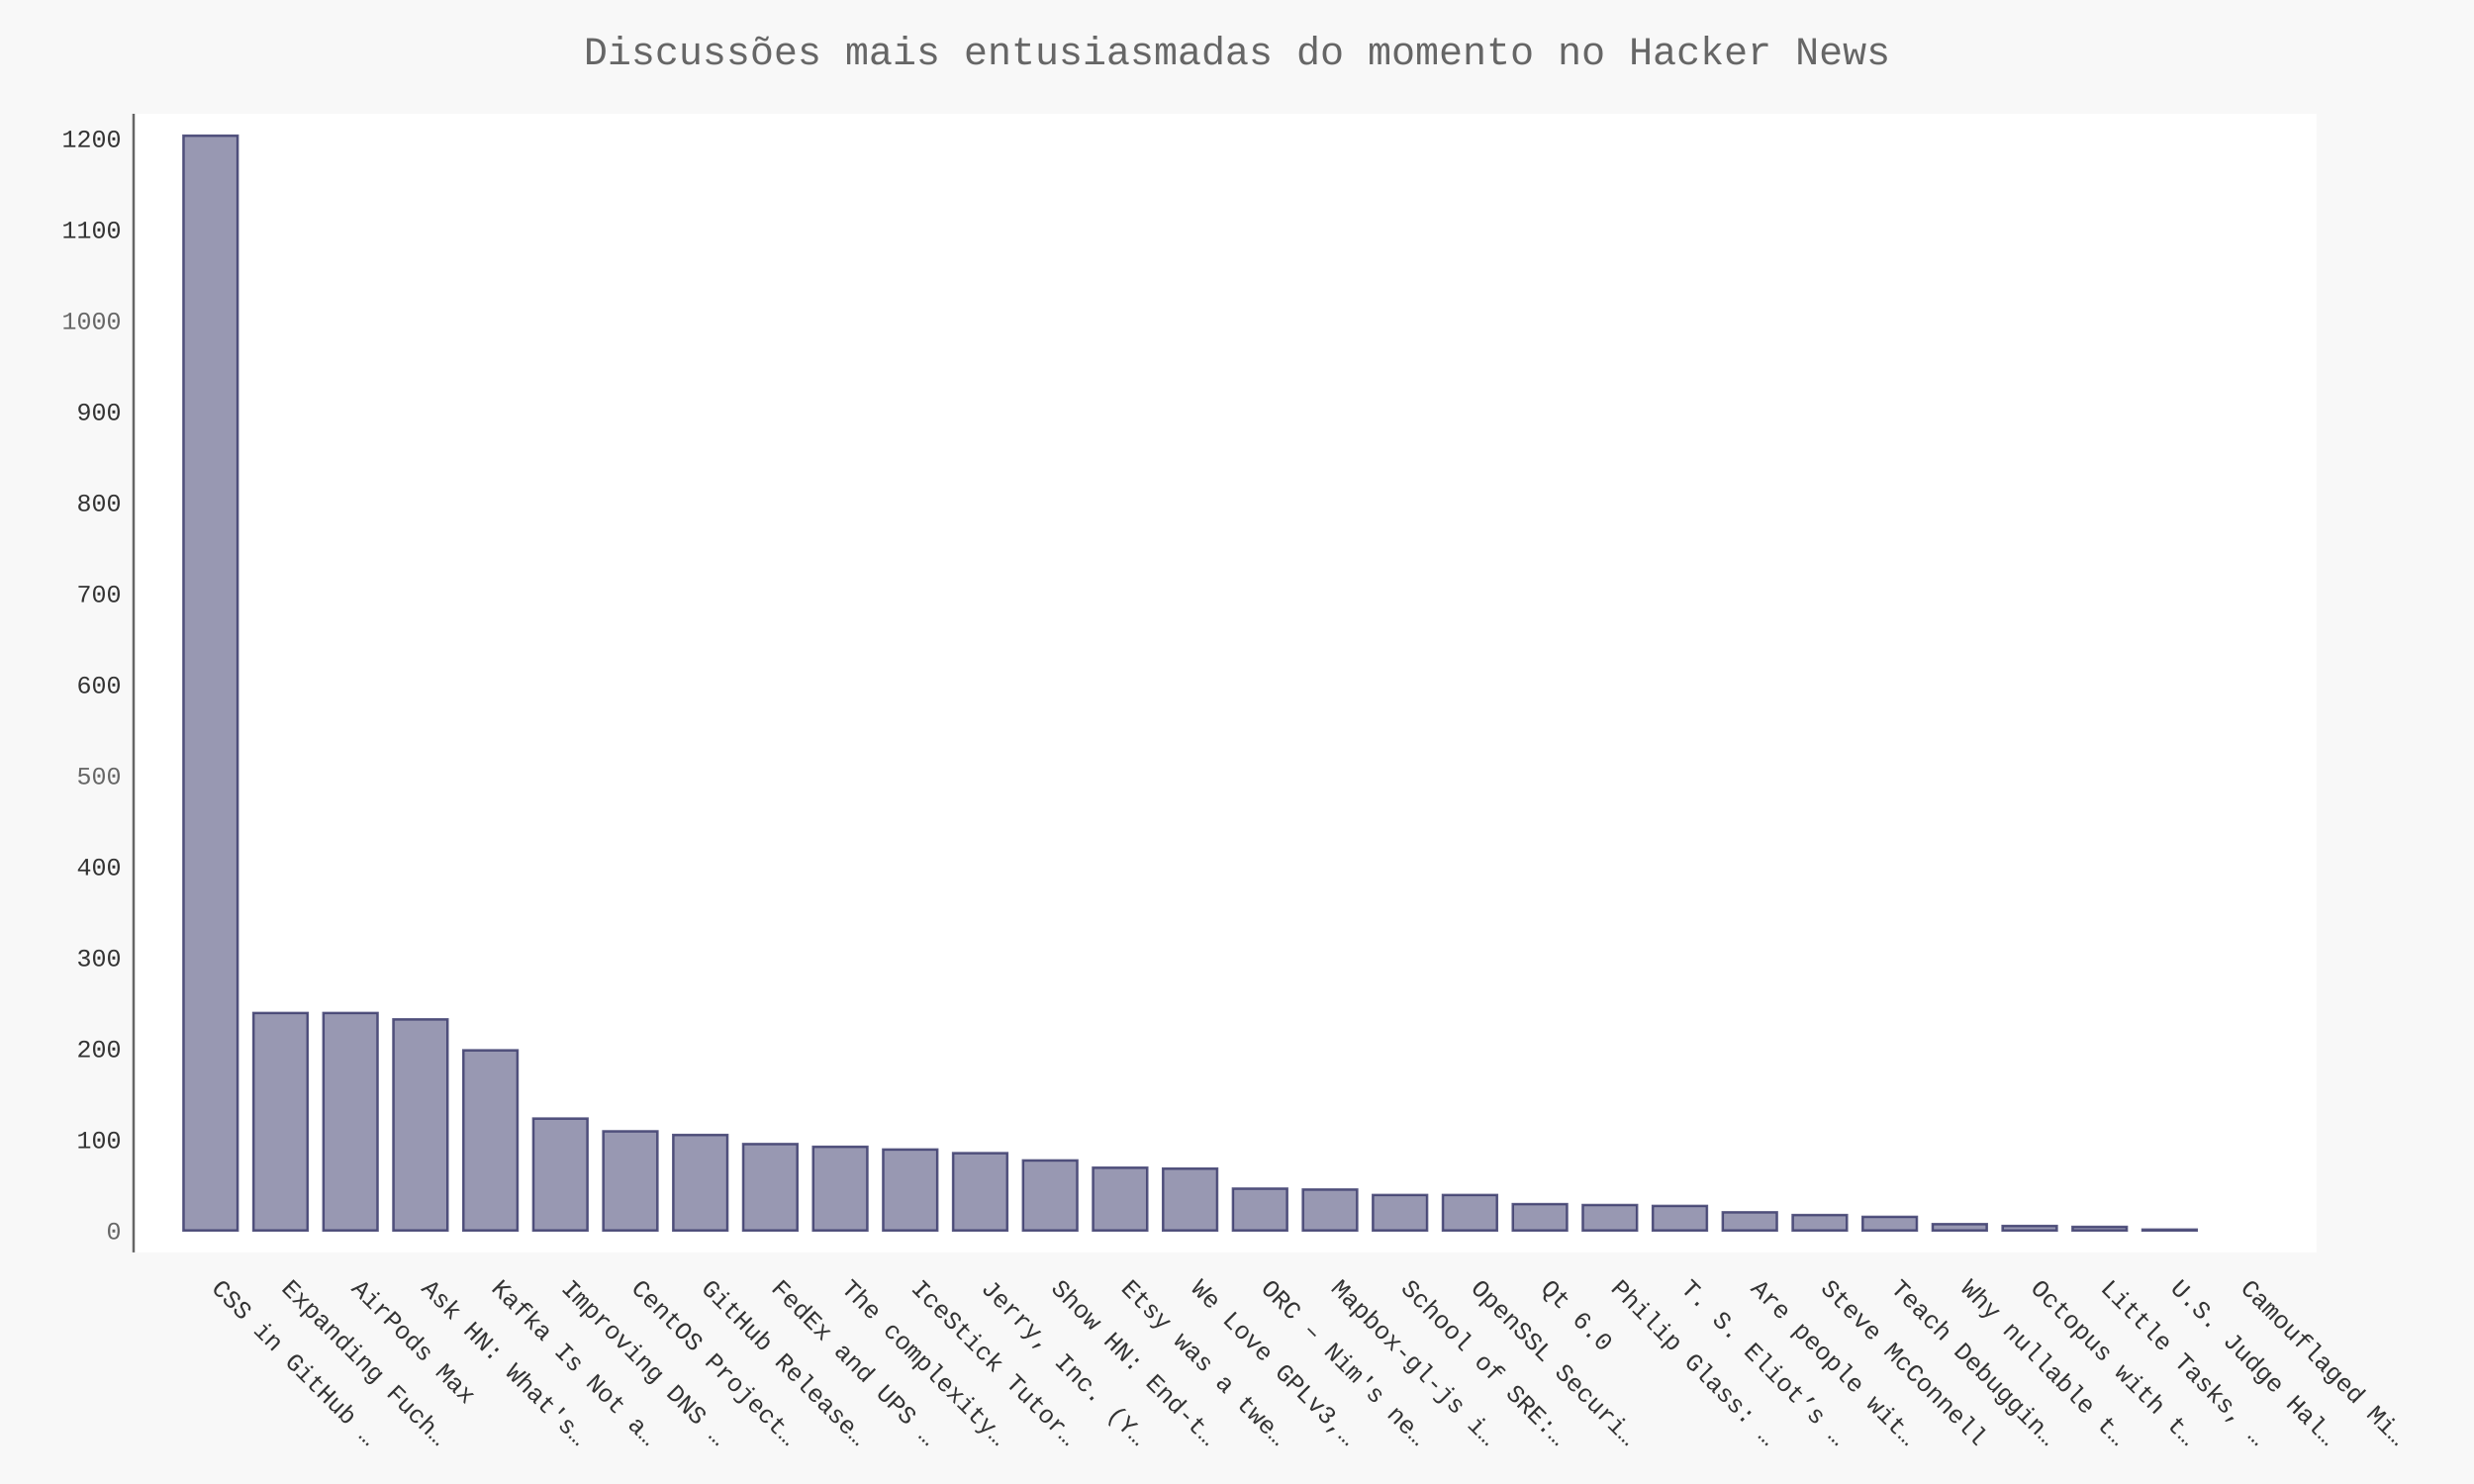
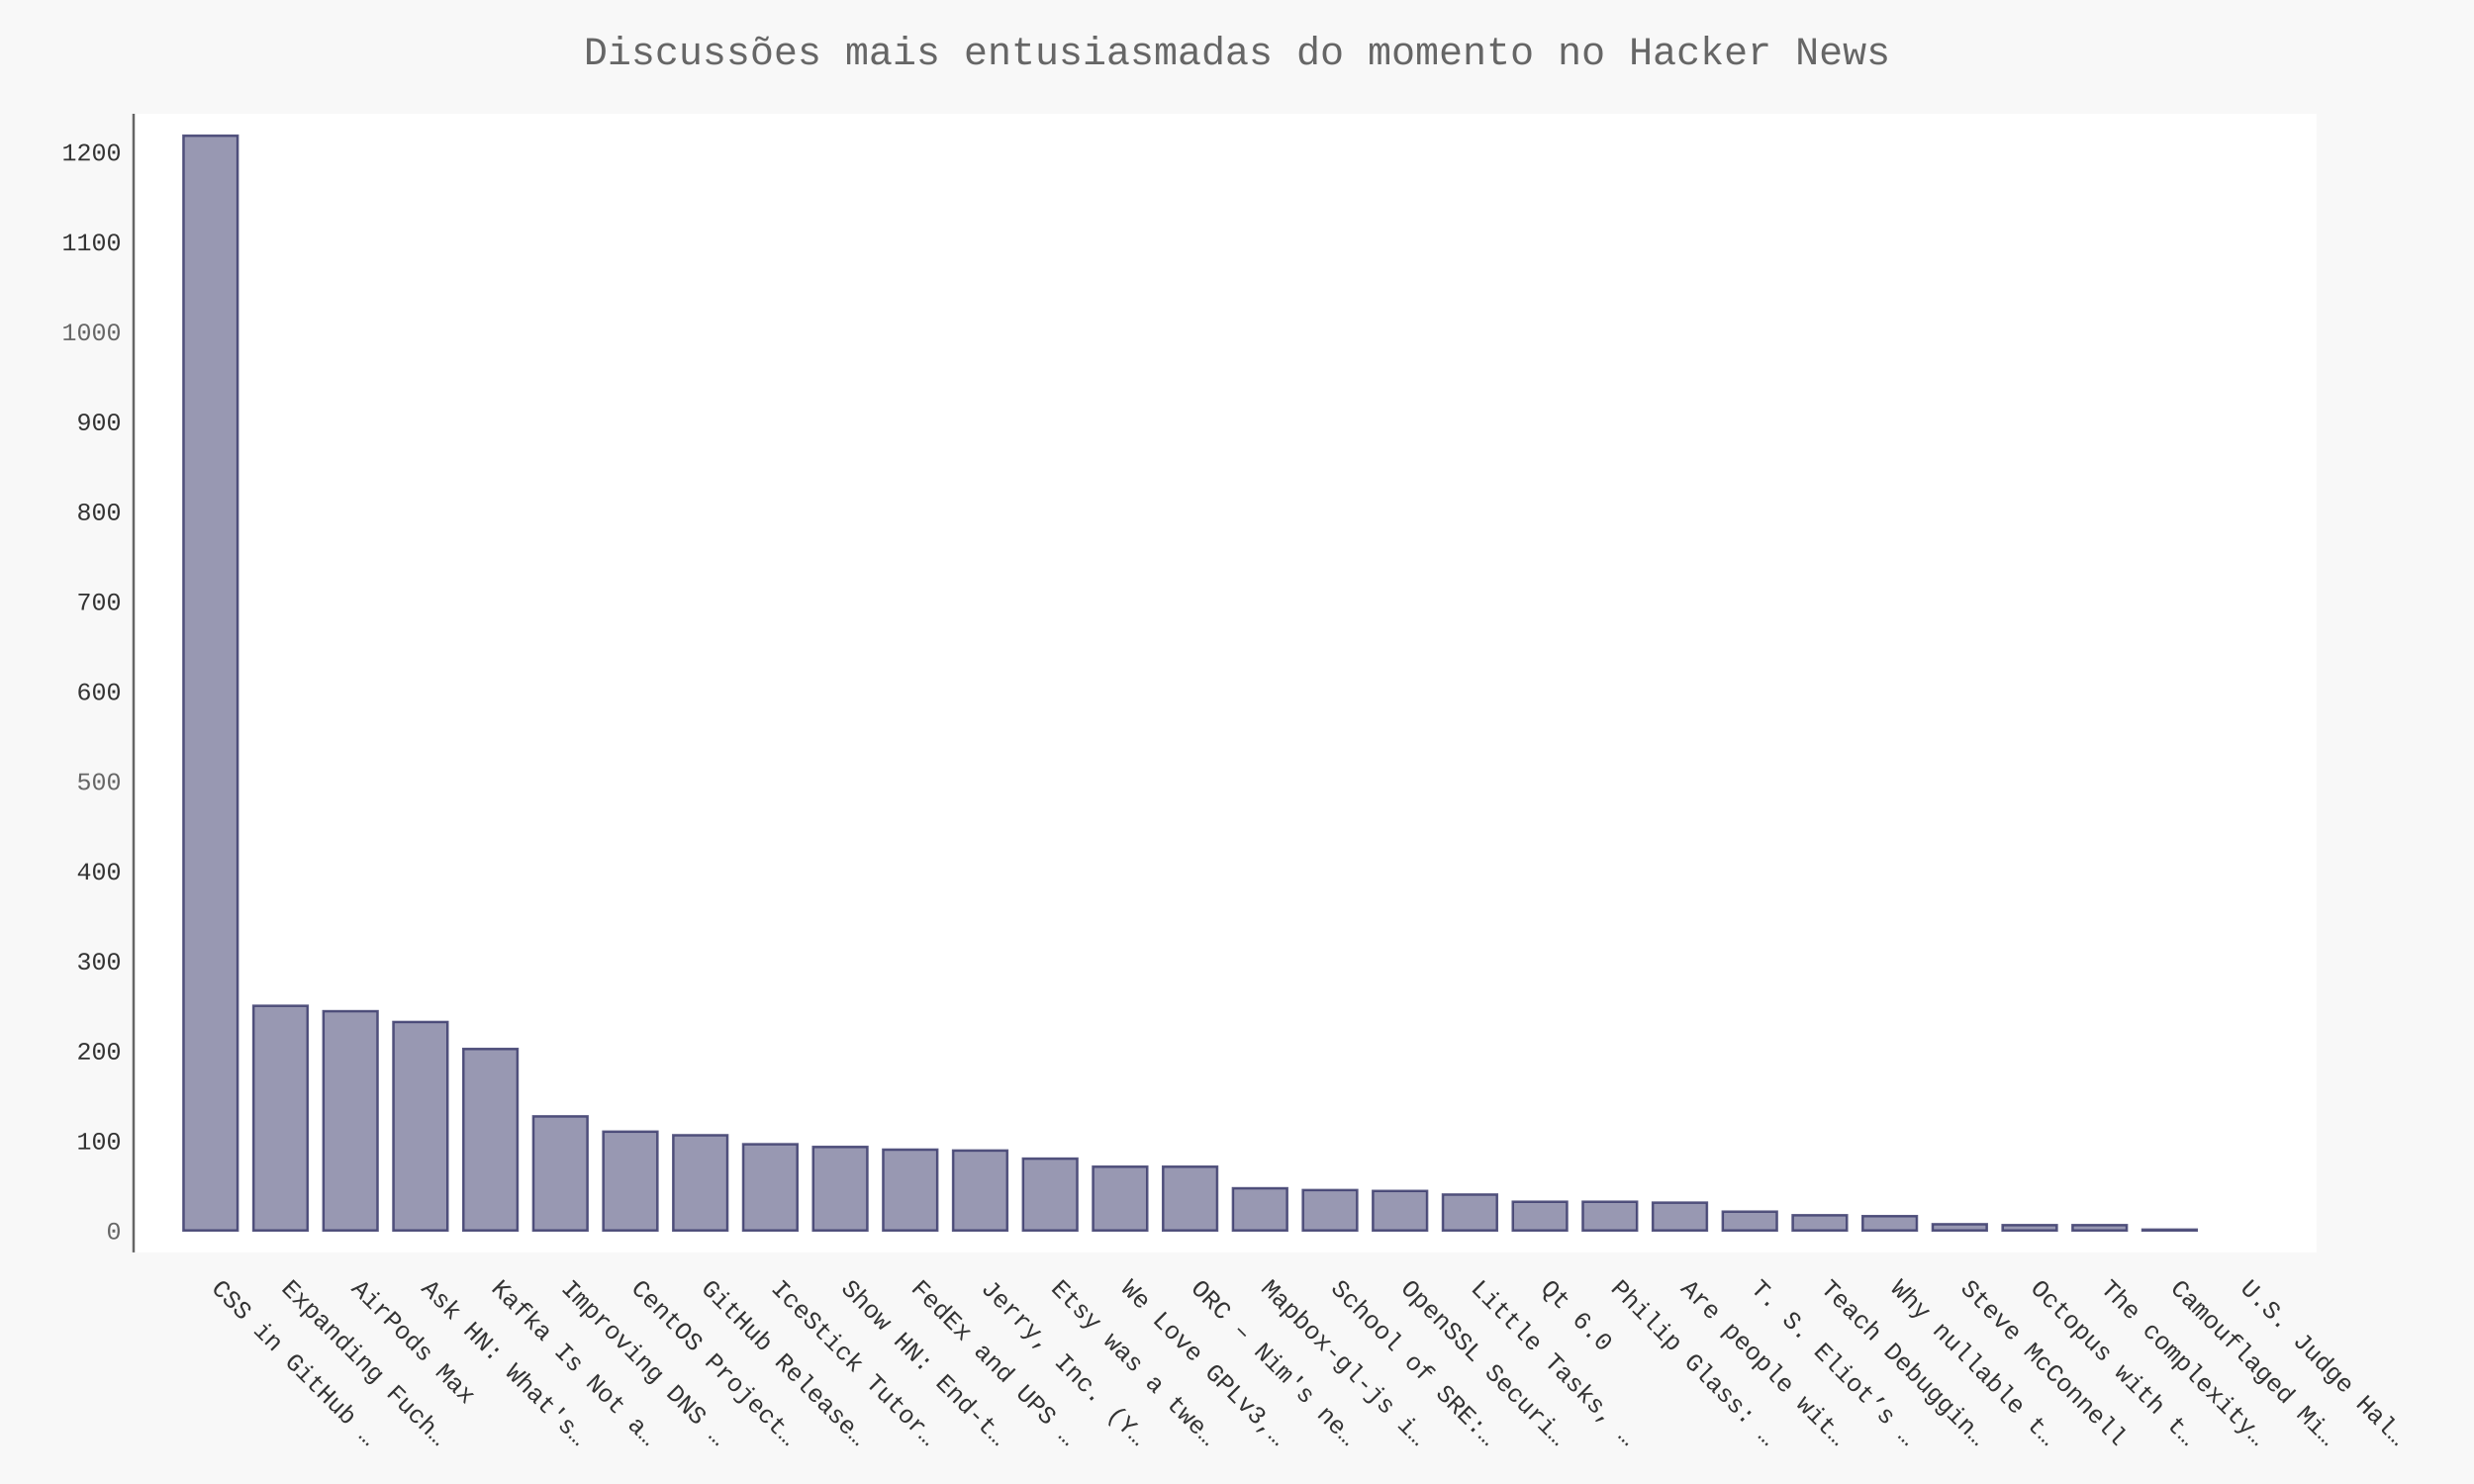
- <svg xmlns="http://www.w3.org/2000/svg" xmlns:xlink="http://www.w3.org/1999/xlink" id="chart-0ee12320-4c11-46a7-a89b-b22d51cc47aa" class="pygal-chart" viewBox="0 0 1000 600">
+ <svg xmlns="http://www.w3.org/2000/svg" xmlns:xlink="http://www.w3.org/1999/xlink" id="chart-0f309f1a-8868-4aa8-a849-2c6cc0a40bcd" class="pygal-chart" viewBox="0 0 1000 600">
  <defs>
-     <style type="text/css">#chart-0ee12320-4c11-46a7-a89b-b22d51cc47aa{-webkit-user-select:none;-webkit-font-smoothing:antialiased;font-family:Consolas,"Liberation Mono",Menlo,Courier,monospace}#chart-0ee12320-4c11-46a7-a89b-b22d51cc47aa .title{font-family:Consolas,"Liberation Mono",Menlo,Courier,monospace;font-size:16px}#chart-0ee12320-4c11-46a7-a89b-b22d51cc47aa .legends .legend text{font-family:Consolas,"Liberation Mono",Menlo,Courier,monospace;font-size:14px}#chart-0ee12320-4c11-46a7-a89b-b22d51cc47aa .axis text{font-family:Consolas,"Liberation Mono",Menlo,Courier,monospace;font-size:10px}#chart-0ee12320-4c11-46a7-a89b-b22d51cc47aa .axis text.major{font-family:Consolas,"Liberation Mono",Menlo,Courier,monospace;font-size:10px}#chart-0ee12320-4c11-46a7-a89b-b22d51cc47aa .text-overlay text.value{font-family:Consolas,"Liberation Mono",Menlo,Courier,monospace;font-size:16px}#chart-0ee12320-4c11-46a7-a89b-b22d51cc47aa .text-overlay text.label{font-family:Consolas,"Liberation Mono",Menlo,Courier,monospace;font-size:10px}#chart-0ee12320-4c11-46a7-a89b-b22d51cc47aa .tooltip{font-family:Consolas,"Liberation Mono",Menlo,Courier,monospace;font-size:14px}#chart-0ee12320-4c11-46a7-a89b-b22d51cc47aa text.no_data{font-family:Consolas,"Liberation Mono",Menlo,Courier,monospace;font-size:64px}
- #chart-0ee12320-4c11-46a7-a89b-b22d51cc47aa{background-color:#f8f8f8}#chart-0ee12320-4c11-46a7-a89b-b22d51cc47aa path,#chart-0ee12320-4c11-46a7-a89b-b22d51cc47aa line,#chart-0ee12320-4c11-46a7-a89b-b22d51cc47aa rect,#chart-0ee12320-4c11-46a7-a89b-b22d51cc47aa circle{-webkit-transition:250ms ease-in;-moz-transition:250ms ease-in;transition:250ms ease-in}#chart-0ee12320-4c11-46a7-a89b-b22d51cc47aa .graph &gt; .background{fill:#f8f8f8}#chart-0ee12320-4c11-46a7-a89b-b22d51cc47aa .plot &gt; .background{fill:#ffffff}#chart-0ee12320-4c11-46a7-a89b-b22d51cc47aa .graph{fill:#333}#chart-0ee12320-4c11-46a7-a89b-b22d51cc47aa text.no_data{fill:#666}#chart-0ee12320-4c11-46a7-a89b-b22d51cc47aa .title{fill:#666}#chart-0ee12320-4c11-46a7-a89b-b22d51cc47aa .legends .legend text{fill:#333}#chart-0ee12320-4c11-46a7-a89b-b22d51cc47aa .legends .legend:hover text{fill:#666}#chart-0ee12320-4c11-46a7-a89b-b22d51cc47aa .axis .line{stroke:#666}#chart-0ee12320-4c11-46a7-a89b-b22d51cc47aa .axis .guide.line{stroke:rgba(0,0,0,0.5)}#chart-0ee12320-4c11-46a7-a89b-b22d51cc47aa .axis .major.line{stroke:#333}#chart-0ee12320-4c11-46a7-a89b-b22d51cc47aa .axis text.major{fill:#666}#chart-0ee12320-4c11-46a7-a89b-b22d51cc47aa .axis.y .guides:hover .guide.line,#chart-0ee12320-4c11-46a7-a89b-b22d51cc47aa .line-graph .axis.x .guides:hover .guide.line,#chart-0ee12320-4c11-46a7-a89b-b22d51cc47aa .stackedline-graph .axis.x .guides:hover .guide.line,#chart-0ee12320-4c11-46a7-a89b-b22d51cc47aa .xy-graph .axis.x .guides:hover .guide.line{stroke:#666}#chart-0ee12320-4c11-46a7-a89b-b22d51cc47aa .axis .guides:hover text{fill:#666}#chart-0ee12320-4c11-46a7-a89b-b22d51cc47aa .reactive{fill-opacity:.5;stroke-opacity:.8}#chart-0ee12320-4c11-46a7-a89b-b22d51cc47aa .ci{stroke:#333}#chart-0ee12320-4c11-46a7-a89b-b22d51cc47aa .reactive.active,#chart-0ee12320-4c11-46a7-a89b-b22d51cc47aa .active .reactive{fill-opacity:.9;stroke-opacity:.9;stroke-width:4}#chart-0ee12320-4c11-46a7-a89b-b22d51cc47aa .ci .reactive.active{stroke-width:1.5}#chart-0ee12320-4c11-46a7-a89b-b22d51cc47aa .series text{fill:#666}#chart-0ee12320-4c11-46a7-a89b-b22d51cc47aa .tooltip rect{fill:#ffffff;stroke:#666;-webkit-transition:opacity 250ms ease-in;-moz-transition:opacity 250ms ease-in;transition:opacity 250ms ease-in}#chart-0ee12320-4c11-46a7-a89b-b22d51cc47aa .tooltip .label{fill:#333}#chart-0ee12320-4c11-46a7-a89b-b22d51cc47aa .tooltip .label{fill:#333}#chart-0ee12320-4c11-46a7-a89b-b22d51cc47aa .tooltip .legend{font-size:.8em;fill:rgba(0,0,0,0.5)}#chart-0ee12320-4c11-46a7-a89b-b22d51cc47aa .tooltip .x_label{font-size:.6em;fill:#666}#chart-0ee12320-4c11-46a7-a89b-b22d51cc47aa .tooltip .xlink{font-size:.5em;text-decoration:underline}#chart-0ee12320-4c11-46a7-a89b-b22d51cc47aa .tooltip .value{font-size:1.5em}#chart-0ee12320-4c11-46a7-a89b-b22d51cc47aa .bound{font-size:.5em}#chart-0ee12320-4c11-46a7-a89b-b22d51cc47aa .max-value{font-size:.75em;fill:rgba(0,0,0,0.5)}#chart-0ee12320-4c11-46a7-a89b-b22d51cc47aa .map-element{fill:#ffffff;stroke:rgba(0,0,0,0.5) !important}#chart-0ee12320-4c11-46a7-a89b-b22d51cc47aa .map-element .reactive{fill-opacity:inherit;stroke-opacity:inherit}#chart-0ee12320-4c11-46a7-a89b-b22d51cc47aa .color-0,#chart-0ee12320-4c11-46a7-a89b-b22d51cc47aa .color-0 a:visited{stroke:#333366;fill:#333366}#chart-0ee12320-4c11-46a7-a89b-b22d51cc47aa .text-overlay .color-0 text{fill:black}
- #chart-0ee12320-4c11-46a7-a89b-b22d51cc47aa text.no_data{text-anchor:middle}#chart-0ee12320-4c11-46a7-a89b-b22d51cc47aa .guide.line{fill:none}#chart-0ee12320-4c11-46a7-a89b-b22d51cc47aa .centered{text-anchor:middle}#chart-0ee12320-4c11-46a7-a89b-b22d51cc47aa .title{text-anchor:middle}#chart-0ee12320-4c11-46a7-a89b-b22d51cc47aa .legends .legend text{fill-opacity:1}#chart-0ee12320-4c11-46a7-a89b-b22d51cc47aa .axis.x text{text-anchor:middle}#chart-0ee12320-4c11-46a7-a89b-b22d51cc47aa .axis.x:not(.web) text[transform]{text-anchor:start}#chart-0ee12320-4c11-46a7-a89b-b22d51cc47aa .axis.x:not(.web) text[transform].backwards{text-anchor:end}#chart-0ee12320-4c11-46a7-a89b-b22d51cc47aa .axis.y text{text-anchor:end}#chart-0ee12320-4c11-46a7-a89b-b22d51cc47aa .axis.y text[transform].backwards{text-anchor:start}#chart-0ee12320-4c11-46a7-a89b-b22d51cc47aa .axis.y2 text{text-anchor:start}#chart-0ee12320-4c11-46a7-a89b-b22d51cc47aa .axis.y2 text[transform].backwards{text-anchor:end}#chart-0ee12320-4c11-46a7-a89b-b22d51cc47aa .axis .guide.line{stroke-dasharray:4,4}#chart-0ee12320-4c11-46a7-a89b-b22d51cc47aa .axis .major.guide.line{stroke-dasharray:6,6}#chart-0ee12320-4c11-46a7-a89b-b22d51cc47aa .horizontal .axis.y .guide.line,#chart-0ee12320-4c11-46a7-a89b-b22d51cc47aa .horizontal .axis.y2 .guide.line,#chart-0ee12320-4c11-46a7-a89b-b22d51cc47aa .vertical .axis.x .guide.line{opacity:0}#chart-0ee12320-4c11-46a7-a89b-b22d51cc47aa .horizontal .axis.always_show .guide.line,#chart-0ee12320-4c11-46a7-a89b-b22d51cc47aa .vertical .axis.always_show .guide.line{opacity:1 !important}#chart-0ee12320-4c11-46a7-a89b-b22d51cc47aa .axis.y .guides:hover .guide.line,#chart-0ee12320-4c11-46a7-a89b-b22d51cc47aa .axis.y2 .guides:hover .guide.line,#chart-0ee12320-4c11-46a7-a89b-b22d51cc47aa .axis.x .guides:hover .guide.line{opacity:1}#chart-0ee12320-4c11-46a7-a89b-b22d51cc47aa .axis .guides:hover text{opacity:1}#chart-0ee12320-4c11-46a7-a89b-b22d51cc47aa .nofill{fill:none}#chart-0ee12320-4c11-46a7-a89b-b22d51cc47aa .subtle-fill{fill-opacity:.2}#chart-0ee12320-4c11-46a7-a89b-b22d51cc47aa .dot{stroke-width:1px;fill-opacity:1}#chart-0ee12320-4c11-46a7-a89b-b22d51cc47aa .dot.active{stroke-width:5px}#chart-0ee12320-4c11-46a7-a89b-b22d51cc47aa .dot.negative{fill:transparent}#chart-0ee12320-4c11-46a7-a89b-b22d51cc47aa text,#chart-0ee12320-4c11-46a7-a89b-b22d51cc47aa tspan{stroke:none !important}#chart-0ee12320-4c11-46a7-a89b-b22d51cc47aa .series text.active{opacity:1}#chart-0ee12320-4c11-46a7-a89b-b22d51cc47aa .tooltip rect{fill-opacity:.95;stroke-width:.5}#chart-0ee12320-4c11-46a7-a89b-b22d51cc47aa .tooltip text{fill-opacity:1}#chart-0ee12320-4c11-46a7-a89b-b22d51cc47aa .showable{visibility:hidden}#chart-0ee12320-4c11-46a7-a89b-b22d51cc47aa .showable.shown{visibility:visible}#chart-0ee12320-4c11-46a7-a89b-b22d51cc47aa .gauge-background{fill:rgba(229,229,229,1);stroke:none}#chart-0ee12320-4c11-46a7-a89b-b22d51cc47aa .bg-lines{stroke:#f8f8f8;stroke-width:2px}</style>
+     <style type="text/css">#chart-0f309f1a-8868-4aa8-a849-2c6cc0a40bcd{-webkit-user-select:none;-webkit-font-smoothing:antialiased;font-family:Consolas,"Liberation Mono",Menlo,Courier,monospace}#chart-0f309f1a-8868-4aa8-a849-2c6cc0a40bcd .title{font-family:Consolas,"Liberation Mono",Menlo,Courier,monospace;font-size:16px}#chart-0f309f1a-8868-4aa8-a849-2c6cc0a40bcd .legends .legend text{font-family:Consolas,"Liberation Mono",Menlo,Courier,monospace;font-size:14px}#chart-0f309f1a-8868-4aa8-a849-2c6cc0a40bcd .axis text{font-family:Consolas,"Liberation Mono",Menlo,Courier,monospace;font-size:10px}#chart-0f309f1a-8868-4aa8-a849-2c6cc0a40bcd .axis text.major{font-family:Consolas,"Liberation Mono",Menlo,Courier,monospace;font-size:10px}#chart-0f309f1a-8868-4aa8-a849-2c6cc0a40bcd .text-overlay text.value{font-family:Consolas,"Liberation Mono",Menlo,Courier,monospace;font-size:16px}#chart-0f309f1a-8868-4aa8-a849-2c6cc0a40bcd .text-overlay text.label{font-family:Consolas,"Liberation Mono",Menlo,Courier,monospace;font-size:10px}#chart-0f309f1a-8868-4aa8-a849-2c6cc0a40bcd .tooltip{font-family:Consolas,"Liberation Mono",Menlo,Courier,monospace;font-size:14px}#chart-0f309f1a-8868-4aa8-a849-2c6cc0a40bcd text.no_data{font-family:Consolas,"Liberation Mono",Menlo,Courier,monospace;font-size:64px}
+ #chart-0f309f1a-8868-4aa8-a849-2c6cc0a40bcd{background-color:#f8f8f8}#chart-0f309f1a-8868-4aa8-a849-2c6cc0a40bcd path,#chart-0f309f1a-8868-4aa8-a849-2c6cc0a40bcd line,#chart-0f309f1a-8868-4aa8-a849-2c6cc0a40bcd rect,#chart-0f309f1a-8868-4aa8-a849-2c6cc0a40bcd circle{-webkit-transition:250ms ease-in;-moz-transition:250ms ease-in;transition:250ms ease-in}#chart-0f309f1a-8868-4aa8-a849-2c6cc0a40bcd .graph &gt; .background{fill:#f8f8f8}#chart-0f309f1a-8868-4aa8-a849-2c6cc0a40bcd .plot &gt; .background{fill:#ffffff}#chart-0f309f1a-8868-4aa8-a849-2c6cc0a40bcd .graph{fill:#333}#chart-0f309f1a-8868-4aa8-a849-2c6cc0a40bcd text.no_data{fill:#666}#chart-0f309f1a-8868-4aa8-a849-2c6cc0a40bcd .title{fill:#666}#chart-0f309f1a-8868-4aa8-a849-2c6cc0a40bcd .legends .legend text{fill:#333}#chart-0f309f1a-8868-4aa8-a849-2c6cc0a40bcd .legends .legend:hover text{fill:#666}#chart-0f309f1a-8868-4aa8-a849-2c6cc0a40bcd .axis .line{stroke:#666}#chart-0f309f1a-8868-4aa8-a849-2c6cc0a40bcd .axis .guide.line{stroke:rgba(0,0,0,0.5)}#chart-0f309f1a-8868-4aa8-a849-2c6cc0a40bcd .axis .major.line{stroke:#333}#chart-0f309f1a-8868-4aa8-a849-2c6cc0a40bcd .axis text.major{fill:#666}#chart-0f309f1a-8868-4aa8-a849-2c6cc0a40bcd .axis.y .guides:hover .guide.line,#chart-0f309f1a-8868-4aa8-a849-2c6cc0a40bcd .line-graph .axis.x .guides:hover .guide.line,#chart-0f309f1a-8868-4aa8-a849-2c6cc0a40bcd .stackedline-graph .axis.x .guides:hover .guide.line,#chart-0f309f1a-8868-4aa8-a849-2c6cc0a40bcd .xy-graph .axis.x .guides:hover .guide.line{stroke:#666}#chart-0f309f1a-8868-4aa8-a849-2c6cc0a40bcd .axis .guides:hover text{fill:#666}#chart-0f309f1a-8868-4aa8-a849-2c6cc0a40bcd .reactive{fill-opacity:.5;stroke-opacity:.8}#chart-0f309f1a-8868-4aa8-a849-2c6cc0a40bcd .ci{stroke:#333}#chart-0f309f1a-8868-4aa8-a849-2c6cc0a40bcd .reactive.active,#chart-0f309f1a-8868-4aa8-a849-2c6cc0a40bcd .active .reactive{fill-opacity:.9;stroke-opacity:.9;stroke-width:4}#chart-0f309f1a-8868-4aa8-a849-2c6cc0a40bcd .ci .reactive.active{stroke-width:1.5}#chart-0f309f1a-8868-4aa8-a849-2c6cc0a40bcd .series text{fill:#666}#chart-0f309f1a-8868-4aa8-a849-2c6cc0a40bcd .tooltip rect{fill:#ffffff;stroke:#666;-webkit-transition:opacity 250ms ease-in;-moz-transition:opacity 250ms ease-in;transition:opacity 250ms ease-in}#chart-0f309f1a-8868-4aa8-a849-2c6cc0a40bcd .tooltip .label{fill:#333}#chart-0f309f1a-8868-4aa8-a849-2c6cc0a40bcd .tooltip .label{fill:#333}#chart-0f309f1a-8868-4aa8-a849-2c6cc0a40bcd .tooltip .legend{font-size:.8em;fill:rgba(0,0,0,0.5)}#chart-0f309f1a-8868-4aa8-a849-2c6cc0a40bcd .tooltip .x_label{font-size:.6em;fill:#666}#chart-0f309f1a-8868-4aa8-a849-2c6cc0a40bcd .tooltip .xlink{font-size:.5em;text-decoration:underline}#chart-0f309f1a-8868-4aa8-a849-2c6cc0a40bcd .tooltip .value{font-size:1.5em}#chart-0f309f1a-8868-4aa8-a849-2c6cc0a40bcd .bound{font-size:.5em}#chart-0f309f1a-8868-4aa8-a849-2c6cc0a40bcd .max-value{font-size:.75em;fill:rgba(0,0,0,0.5)}#chart-0f309f1a-8868-4aa8-a849-2c6cc0a40bcd .map-element{fill:#ffffff;stroke:rgba(0,0,0,0.5) !important}#chart-0f309f1a-8868-4aa8-a849-2c6cc0a40bcd .map-element .reactive{fill-opacity:inherit;stroke-opacity:inherit}#chart-0f309f1a-8868-4aa8-a849-2c6cc0a40bcd .color-0,#chart-0f309f1a-8868-4aa8-a849-2c6cc0a40bcd .color-0 a:visited{stroke:#333366;fill:#333366}#chart-0f309f1a-8868-4aa8-a849-2c6cc0a40bcd .text-overlay .color-0 text{fill:black}
+ #chart-0f309f1a-8868-4aa8-a849-2c6cc0a40bcd text.no_data{text-anchor:middle}#chart-0f309f1a-8868-4aa8-a849-2c6cc0a40bcd .guide.line{fill:none}#chart-0f309f1a-8868-4aa8-a849-2c6cc0a40bcd .centered{text-anchor:middle}#chart-0f309f1a-8868-4aa8-a849-2c6cc0a40bcd .title{text-anchor:middle}#chart-0f309f1a-8868-4aa8-a849-2c6cc0a40bcd .legends .legend text{fill-opacity:1}#chart-0f309f1a-8868-4aa8-a849-2c6cc0a40bcd .axis.x text{text-anchor:middle}#chart-0f309f1a-8868-4aa8-a849-2c6cc0a40bcd .axis.x:not(.web) text[transform]{text-anchor:start}#chart-0f309f1a-8868-4aa8-a849-2c6cc0a40bcd .axis.x:not(.web) text[transform].backwards{text-anchor:end}#chart-0f309f1a-8868-4aa8-a849-2c6cc0a40bcd .axis.y text{text-anchor:end}#chart-0f309f1a-8868-4aa8-a849-2c6cc0a40bcd .axis.y text[transform].backwards{text-anchor:start}#chart-0f309f1a-8868-4aa8-a849-2c6cc0a40bcd .axis.y2 text{text-anchor:start}#chart-0f309f1a-8868-4aa8-a849-2c6cc0a40bcd .axis.y2 text[transform].backwards{text-anchor:end}#chart-0f309f1a-8868-4aa8-a849-2c6cc0a40bcd .axis .guide.line{stroke-dasharray:4,4}#chart-0f309f1a-8868-4aa8-a849-2c6cc0a40bcd .axis .major.guide.line{stroke-dasharray:6,6}#chart-0f309f1a-8868-4aa8-a849-2c6cc0a40bcd .horizontal .axis.y .guide.line,#chart-0f309f1a-8868-4aa8-a849-2c6cc0a40bcd .horizontal .axis.y2 .guide.line,#chart-0f309f1a-8868-4aa8-a849-2c6cc0a40bcd .vertical .axis.x .guide.line{opacity:0}#chart-0f309f1a-8868-4aa8-a849-2c6cc0a40bcd .horizontal .axis.always_show .guide.line,#chart-0f309f1a-8868-4aa8-a849-2c6cc0a40bcd .vertical .axis.always_show .guide.line{opacity:1 !important}#chart-0f309f1a-8868-4aa8-a849-2c6cc0a40bcd .axis.y .guides:hover .guide.line,#chart-0f309f1a-8868-4aa8-a849-2c6cc0a40bcd .axis.y2 .guides:hover .guide.line,#chart-0f309f1a-8868-4aa8-a849-2c6cc0a40bcd .axis.x .guides:hover .guide.line{opacity:1}#chart-0f309f1a-8868-4aa8-a849-2c6cc0a40bcd .axis .guides:hover text{opacity:1}#chart-0f309f1a-8868-4aa8-a849-2c6cc0a40bcd .nofill{fill:none}#chart-0f309f1a-8868-4aa8-a849-2c6cc0a40bcd .subtle-fill{fill-opacity:.2}#chart-0f309f1a-8868-4aa8-a849-2c6cc0a40bcd .dot{stroke-width:1px;fill-opacity:1}#chart-0f309f1a-8868-4aa8-a849-2c6cc0a40bcd .dot.active{stroke-width:5px}#chart-0f309f1a-8868-4aa8-a849-2c6cc0a40bcd .dot.negative{fill:transparent}#chart-0f309f1a-8868-4aa8-a849-2c6cc0a40bcd text,#chart-0f309f1a-8868-4aa8-a849-2c6cc0a40bcd tspan{stroke:none !important}#chart-0f309f1a-8868-4aa8-a849-2c6cc0a40bcd .series text.active{opacity:1}#chart-0f309f1a-8868-4aa8-a849-2c6cc0a40bcd .tooltip rect{fill-opacity:.95;stroke-width:.5}#chart-0f309f1a-8868-4aa8-a849-2c6cc0a40bcd .tooltip text{fill-opacity:1}#chart-0f309f1a-8868-4aa8-a849-2c6cc0a40bcd .showable{visibility:hidden}#chart-0f309f1a-8868-4aa8-a849-2c6cc0a40bcd .showable.shown{visibility:visible}#chart-0f309f1a-8868-4aa8-a849-2c6cc0a40bcd .gauge-background{fill:rgba(229,229,229,1);stroke:none}#chart-0f309f1a-8868-4aa8-a849-2c6cc0a40bcd .bg-lines{stroke:#f8f8f8;stroke-width:2px}</style>
  </defs>
  <g class="graph bar-graph vertical">
    <rect x="0" y="0" width="1000" height="600" class="background" />
    <g transform="translate(54, 46)" class="plot">
      <rect x="0" y="0" width="882.36" height="460.36" class="background" />
      <g class="axis y">
        <g class="guides">
          <text x="-5" y="455.007" class="major">0</text>
        </g>
        <g class="guides">
-           <text x="-5" y="418.211" class="">100</text>
-         </g>
-         <g class="guides">
-           <text x="-5" y="381.416" class="">200</text>
-         </g>
-         <g class="guides">
-           <text x="-5" y="344.62" class="">300</text>
-         </g>
-         <g class="guides">
-           <text x="-5" y="307.824" class="">400</text>
-         </g>
-         <g class="guides">
-           <text x="-5" y="271.028" class="major">500</text>
-         </g>
-         <g class="guides">
-           <text x="-5" y="234.232" class="">600</text>
-         </g>
-         <g class="guides">
-           <text x="-5" y="197.436" class="">700</text>
-         </g>
-         <g class="guides">
-           <text x="-5" y="160.64" class="">800</text>
-         </g>
-         <g class="guides">
-           <text x="-5" y="123.845" class="">900</text>
-         </g>
-         <g class="guides">
-           <text x="-5" y="87.049" class="major">1000</text>
-         </g>
-         <g class="guides">
-           <text x="-5" y="50.253" class="">1100</text>
-         </g>
-         <g class="guides">
-           <text x="-5" y="13.457" class="">1200</text>
+           <text x="-5" y="418.665" class="">100</text>
+         </g>
+         <g class="guides">
+           <text x="-5" y="382.322" class="">200</text>
+         </g>
+         <g class="guides">
+           <text x="-5" y="345.979" class="">300</text>
+         </g>
+         <g class="guides">
+           <text x="-5" y="309.636" class="">400</text>
+         </g>
+         <g class="guides">
+           <text x="-5" y="273.294" class="major">500</text>
+         </g>
+         <g class="guides">
+           <text x="-5" y="236.951" class="">600</text>
+         </g>
+         <g class="guides">
+           <text x="-5" y="200.608" class="">700</text>
+         </g>
+         <g class="guides">
+           <text x="-5" y="164.266" class="">800</text>
+         </g>
+         <g class="guides">
+           <text x="-5" y="127.923" class="">900</text>
+         </g>
+         <g class="guides">
+           <text x="-5" y="91.58" class="major">1000</text>
+         </g>
+         <g class="guides">
+           <text x="-5" y="55.237" class="">1100</text>
+         </g>
+         <g class="guides">
+           <text x="-5" y="18.895" class="">1200</text>
        </g>
      </g>
      <g class="axis x">
        <path d="M0 0 v460.36" class="line" />
        <g class="guides">
          <path d="M31.109 0 v460.36" class="guide line" />
          <text x="31.109" y="475.36" class="" transform="rotate(45 31.10886 475.3604)">CSS in GitHub …</text>
        </g>
        <g class="guides">
          <path d="M59.39 0 v460.36" class="guide line" />
          <text x="59.39" y="475.36" class="" transform="rotate(45 59.38964 475.3604)">Expanding Fuch…</text>
        </g>
        <g class="guides">
          <path d="M87.67 0 v460.36" class="guide line" />
          <text x="87.67" y="475.36" class="" transform="rotate(45 87.67042 475.3604)">AirPods Max</text>
        </g>
        <g class="guides">
          <path d="M115.951 0 v460.36" class="guide line" />
          <text x="115.951" y="475.36" class="" transform="rotate(45 115.9512 475.3604)">Ask HN: What's…</text>
        </g>
        <g class="guides">
          <path d="M144.232 0 v460.36" class="guide line" />
          <text x="144.232" y="475.36" class="" transform="rotate(45 144.232 475.3604)">Kafka Is Not a…</text>
        </g>
        <g class="guides">
          <path d="M172.513 0 v460.36" class="guide line" />
          <text x="172.513" y="475.36" class="" transform="rotate(45 172.5128 475.3604)">Improving DNS …</text>
        </g>
        <g class="guides">
          <path d="M200.794 0 v460.36" class="guide line" />
          <text x="200.794" y="475.36" class="" transform="rotate(45 200.7936 475.3604)">CentOS Project…</text>
        </g>
        <g class="guides">
          <path d="M229.074 0 v460.36" class="guide line" />
          <text x="229.074" y="475.36" class="" transform="rotate(45 229.0743 475.3604)">GitHub Release…</text>
        </g>
        <g class="guides">
          <path d="M257.355 0 v460.36" class="guide line" />
-           <text x="257.355" y="475.36" class="" transform="rotate(45 257.3551 475.3604)">FedEx and UPS …</text>
+           <text x="257.355" y="475.36" class="" transform="rotate(45 257.3551 475.3604)">IceStick Tutor…</text>
        </g>
        <g class="guides">
          <path d="M285.636 0 v460.36" class="guide line" />
-           <text x="285.636" y="475.36" class="" transform="rotate(45 285.6359 475.3604)">The complexity…</text>
+           <text x="285.636" y="475.36" class="" transform="rotate(45 285.6359 475.3604)">Show HN: End-t…</text>
        </g>
        <g class="guides">
          <path d="M313.917 0 v460.36" class="guide line" />
-           <text x="313.917" y="475.36" class="" transform="rotate(45 313.9167 475.3604)">IceStick Tutor…</text>
+           <text x="313.917" y="475.36" class="" transform="rotate(45 313.9167 475.3604)">FedEx and UPS …</text>
        </g>
        <g class="guides">
          <path d="M342.197 0 v460.36" class="guide line" />
          <text x="342.197" y="475.36" class="" transform="rotate(45 342.1975 475.3604)">Jerry, Inc. (Y…</text>
        </g>
        <g class="guides">
          <path d="M370.478 0 v460.36" class="guide line" />
-           <text x="370.478" y="475.36" class="" transform="rotate(45 370.4782 475.3604)">Show HN: End-t…</text>
+           <text x="370.478" y="475.36" class="" transform="rotate(45 370.4782 475.3604)">Etsy was a twe…</text>
        </g>
        <g class="guides">
          <path d="M398.759 0 v460.36" class="guide line" />
-           <text x="398.759" y="475.36" class="" transform="rotate(45 398.759 475.3604)">Etsy was a twe…</text>
+           <text x="398.759" y="475.36" class="" transform="rotate(45 398.759 475.3604)">We Love GPLv3,…</text>
        </g>
        <g class="guides">
          <path d="M427.04 0 v460.36" class="guide line" />
-           <text x="427.04" y="475.36" class="" transform="rotate(45 427.0398 475.3604)">We Love GPLv3,…</text>
+           <text x="427.04" y="475.36" class="" transform="rotate(45 427.0398 475.3604)">ORC – Nim's ne…</text>
        </g>
        <g class="guides">
          <path d="M455.321 0 v460.36" class="guide line" />
-           <text x="455.321" y="475.36" class="" transform="rotate(45 455.3206 475.3604)">ORC – Nim's ne…</text>
+           <text x="455.321" y="475.36" class="" transform="rotate(45 455.3206 475.3604)">Mapbox-gl-js i…</text>
        </g>
        <g class="guides">
          <path d="M483.601 0 v460.36" class="guide line" />
-           <text x="483.601" y="475.36" class="" transform="rotate(45 483.6014 475.3604)">Mapbox-gl-js i…</text>
+           <text x="483.601" y="475.36" class="" transform="rotate(45 483.6014 475.3604)">School of SRE:…</text>
        </g>
        <g class="guides">
          <path d="M511.882 0 v460.36" class="guide line" />
-           <text x="511.882" y="475.36" class="" transform="rotate(45 511.8821 475.3604)">School of SRE:…</text>
+           <text x="511.882" y="475.36" class="" transform="rotate(45 511.8821 475.3604)">OpenSSL Securi…</text>
        </g>
        <g class="guides">
          <path d="M540.163 0 v460.36" class="guide line" />
-           <text x="540.163" y="475.36" class="" transform="rotate(45 540.1629 475.3604)">OpenSSL Securi…</text>
+           <text x="540.163" y="475.36" class="" transform="rotate(45 540.1629 475.3604)">Little Tasks, …</text>
        </g>
        <g class="guides">
          <path d="M568.444 0 v460.36" class="guide line" />
          <text x="568.444" y="475.36" class="" transform="rotate(45 568.4437 475.3604)">Qt 6.0</text>
        </g>
        <g class="guides">
          <path d="M596.724 0 v460.36" class="guide line" />
          <text x="596.724" y="475.36" class="" transform="rotate(45 596.7245 475.3604)">Philip Glass: …</text>
        </g>
        <g class="guides">
          <path d="M625.005 0 v460.36" class="guide line" />
-           <text x="625.005" y="475.36" class="" transform="rotate(45 625.0053 475.3604)">T. S. Eliot’s …</text>
+           <text x="625.005" y="475.36" class="" transform="rotate(45 625.0053 475.3604)">Are people wit…</text>
        </g>
        <g class="guides">
          <path d="M653.286 0 v460.36" class="guide line" />
-           <text x="653.286" y="475.36" class="" transform="rotate(45 653.2861 475.3604)">Are people wit…</text>
+           <text x="653.286" y="475.36" class="" transform="rotate(45 653.2861 475.3604)">T. S. Eliot’s …</text>
        </g>
        <g class="guides">
          <path d="M681.567 0 v460.36" class="guide line" />
-           <text x="681.567" y="475.36" class="" transform="rotate(45 681.5668 475.3604)">Steve McConnell</text>
+           <text x="681.567" y="475.36" class="" transform="rotate(45 681.5668 475.3604)">Teach Debuggin…</text>
        </g>
        <g class="guides">
          <path d="M709.848 0 v460.36" class="guide line" />
-           <text x="709.848" y="475.36" class="" transform="rotate(45 709.8476 475.3604)">Teach Debuggin…</text>
+           <text x="709.848" y="475.36" class="" transform="rotate(45 709.8476 475.3604)">Why nullable t…</text>
        </g>
        <g class="guides">
          <path d="M738.128 0 v460.36" class="guide line" />
-           <text x="738.128" y="475.36" class="" transform="rotate(45 738.1284 475.3604)">Why nullable t…</text>
+           <text x="738.128" y="475.36" class="" transform="rotate(45 738.1284 475.3604)">Steve McConnell</text>
        </g>
        <g class="guides">
          <path d="M766.409 0 v460.36" class="guide line" />
          <text x="766.409" y="475.36" class="" transform="rotate(45 766.4092 475.3604)">Octopus with t…</text>
        </g>
        <g class="guides">
          <path d="M794.69 0 v460.36" class="guide line" />
-           <text x="794.69" y="475.36" class="" transform="rotate(45 794.69 475.3604)">Little Tasks, …</text>
+           <text x="794.69" y="475.36" class="" transform="rotate(45 794.69 475.3604)">The complexity…</text>
        </g>
        <g class="guides">
          <path d="M822.971 0 v460.36" class="guide line" />
-           <text x="822.971" y="475.36" class="" transform="rotate(45 822.9707 475.3604)">U.S. Judge Hal…</text>
+           <text x="822.971" y="475.36" class="" transform="rotate(45 822.9707 475.3604)">Camouflaged Mi…</text>
        </g>
        <g class="guides">
          <path d="M851.252 0 v460.36" class="guide line" />
-           <text x="851.252" y="475.36" class="" transform="rotate(45 851.2515 475.3604)">Camouflaged Mi…</text>
+           <text x="851.252" y="475.36" class="" transform="rotate(45 851.2515 475.3604)">U.S. Judge Hal…</text>
        </g>
      </g>
      <g class="series serie-0 color-0">
        <g class="bars">
          <g class="bar">
            <a target="_blank" xlink:href="http://news.ycombinator.com/item?id=25344762">
              <rect x="20.159" y="8.853" rx="0" ry="0" width="21.901" height="442.654" class="rect reactive tooltip-trigger" />
            </a>
          </g>
          <g class="bar">
+             <a target="_blank" xlink:href="http://news.ycombinator.com/item?id=25346246">
+               <rect x="48.439" y="360.651" rx="0" ry="0" width="21.901" height="90.857" class="rect reactive tooltip-trigger" />
+             </a>
+           </g>
+           <g class="bar">
            <a target="_blank" xlink:href="http://news.ycombinator.com/item?id=25345428">
-               <rect x="48.439" y="363.565" rx="0" ry="0" width="21.901" height="87.942" class="rect reactive tooltip-trigger" />
-             </a>
-           </g>
-           <g class="bar">
-             <a target="_blank" xlink:href="http://news.ycombinator.com/item?id=25346246">
-               <rect x="76.72" y="363.565" rx="0" ry="0" width="21.901" height="87.942" class="rect reactive tooltip-trigger" />
+               <rect x="76.72" y="362.831" rx="0" ry="0" width="21.901" height="88.676" class="rect reactive tooltip-trigger" />
            </a>
          </g>
          <g class="bar">
            <a target="_blank" xlink:href="http://news.ycombinator.com/item?id=25344826">
-               <rect x="105.001" y="366.141" rx="0" ry="0" width="21.901" height="85.366" class="rect reactive tooltip-trigger" />
+               <rect x="105.001" y="367.192" rx="0" ry="0" width="21.901" height="84.315" class="rect reactive tooltip-trigger" />
            </a>
          </g>
          <g class="bar">
            <a target="_blank" xlink:href="http://news.ycombinator.com/item?id=25344358">
-               <rect x="133.282" y="378.651" rx="0" ry="0" width="21.901" height="72.856" class="rect reactive tooltip-trigger" />
+               <rect x="133.282" y="378.095" rx="0" ry="0" width="21.901" height="73.412" class="rect reactive tooltip-trigger" />
            </a>
          </g>
          <g class="bar">
            <a target="_blank" xlink:href="http://news.ycombinator.com/item?id=25347967">
-               <rect x="161.562" y="406.248" rx="0" ry="0" width="21.901" height="45.259" class="rect reactive tooltip-trigger" />
+               <rect x="161.562" y="405.352" rx="0" ry="0" width="21.901" height="46.155" class="rect reactive tooltip-trigger" />
            </a>
          </g>
          <g class="bar">
            <a target="_blank" xlink:href="http://news.ycombinator.com/item?id=25329201">
-               <rect x="189.843" y="411.4" rx="0" ry="0" width="21.901" height="40.107" class="rect reactive tooltip-trigger" />
+               <rect x="189.843" y="411.53" rx="0" ry="0" width="21.901" height="39.977" class="rect reactive tooltip-trigger" />
            </a>
          </g>
          <g class="bar">
            <a target="_blank" xlink:href="http://news.ycombinator.com/item?id=25346386">
-               <rect x="218.124" y="412.872" rx="0" ry="0" width="21.901" height="38.636" class="rect reactive tooltip-trigger" />
+               <rect x="218.124" y="412.984" rx="0" ry="0" width="21.901" height="38.523" class="rect reactive tooltip-trigger" />
            </a>
          </g>
          <g class="bar">
            <a target="_blank" xlink:href="http://news.ycombinator.com/item?id=25347310">
-               <rect x="246.405" y="416.551" rx="0" ry="0" width="21.901" height="34.956" class="rect reactive tooltip-trigger" />
+               <rect x="246.405" y="416.618" rx="0" ry="0" width="21.901" height="34.889" class="rect reactive tooltip-trigger" />
            </a>
          </g>
          <g class="bar">
            <a target="_blank" xlink:href="http://news.ycombinator.com/item?id=25331474">
-               <rect x="274.686" y="417.655" rx="0" ry="0" width="21.901" height="33.852" class="rect reactive tooltip-trigger" />
+               <rect x="274.686" y="417.709" rx="0" ry="0" width="21.901" height="33.799" class="rect reactive tooltip-trigger" />
            </a>
          </g>
          <g class="bar">
            <a target="_blank" xlink:href="http://news.ycombinator.com/item?id=25346851">
-               <rect x="302.966" y="418.759" rx="0" ry="0" width="21.901" height="32.748" class="rect reactive tooltip-trigger" />
+               <rect x="302.966" y="418.799" rx="0" ry="0" width="21.901" height="32.708" class="rect reactive tooltip-trigger" />
            </a>
          </g>
          <g class="bar">
            <a target="_blank" xlink:href="http://news.ycombinator.com/item?id=25344640">
-               <rect x="331.247" y="420.231" rx="0" ry="0" width="21.901" height="31.276" class="rect reactive tooltip-trigger" />
+               <rect x="331.247" y="419.162" rx="0" ry="0" width="21.901" height="32.345" class="rect reactive tooltip-trigger" />
            </a>
          </g>
          <g class="bar">
            <a target="_blank" xlink:href="http://news.ycombinator.com/item?id=25348506">
-               <rect x="359.528" y="423.174" rx="0" ry="0" width="21.901" height="28.333" class="rect reactive tooltip-trigger" />
+               <rect x="359.528" y="422.433" rx="0" ry="0" width="21.901" height="29.074" class="rect reactive tooltip-trigger" />
            </a>
          </g>
          <g class="bar">
            <a target="_blank" xlink:href="http://news.ycombinator.com/item?id=25346965">
-               <rect x="387.809" y="426.118" rx="0" ry="0" width="21.901" height="25.389" class="rect reactive tooltip-trigger" />
+               <rect x="387.809" y="425.704" rx="0" ry="0" width="21.901" height="25.803" class="rect reactive tooltip-trigger" />
            </a>
          </g>
          <g class="bar">
            <a target="_blank" xlink:href="http://news.ycombinator.com/item?id=25340629">
-               <rect x="416.089" y="426.486" rx="0" ry="0" width="21.901" height="25.021" class="rect reactive tooltip-trigger" />
+               <rect x="416.089" y="425.704" rx="0" ry="0" width="21.901" height="25.803" class="rect reactive tooltip-trigger" />
            </a>
          </g>
          <g class="bar">
            <a target="_blank" xlink:href="http://news.ycombinator.com/item?id=25346460">
-               <rect x="444.37" y="434.581" rx="0" ry="0" width="21.901" height="16.926" class="rect reactive tooltip-trigger" />
+               <rect x="444.37" y="434.426" rx="0" ry="0" width="21.901" height="17.081" class="rect reactive tooltip-trigger" />
            </a>
          </g>
          <g class="bar">
            <a target="_blank" xlink:href="http://news.ycombinator.com/item?id=25346118">
-               <rect x="472.651" y="434.949" rx="0" ry="0" width="21.901" height="16.558" class="rect reactive tooltip-trigger" />
+               <rect x="472.651" y="435.153" rx="0" ry="0" width="21.901" height="16.354" class="rect reactive tooltip-trigger" />
            </a>
          </g>
          <g class="bar">
            <a target="_blank" xlink:href="http://news.ycombinator.com/item?id=25347958">
-               <rect x="500.932" y="437.157" rx="0" ry="0" width="21.901" height="14.35" class="rect reactive tooltip-trigger" />
+               <rect x="500.932" y="435.517" rx="0" ry="0" width="21.901" height="15.991" class="rect reactive tooltip-trigger" />
            </a>
          </g>
          <g class="bar">
            <a target="_blank" xlink:href="http://news.ycombinator.com/item?id=25346133">
-               <rect x="529.213" y="437.157" rx="0" ry="0" width="21.901" height="14.35" class="rect reactive tooltip-trigger" />
+               <rect x="529.213" y="436.97" rx="0" ry="0" width="21.901" height="14.537" class="rect reactive tooltip-trigger" />
+             </a>
+           </g>
+           <g class="bar">
+             <a target="_blank" xlink:href="http://news.ycombinator.com/item?id=25349068">
+               <rect x="557.493" y="439.878" rx="0" ry="0" width="21.901" height="11.63" class="rect reactive tooltip-trigger" />
+             </a>
+           </g>
+           <g class="bar">
+             <a target="_blank" xlink:href="http://news.ycombinator.com/item?id=25346456">
+               <rect x="585.774" y="439.878" rx="0" ry="0" width="21.901" height="11.63" class="rect reactive tooltip-trigger" />
            </a>
          </g>
          <g class="bar">
            <a target="_blank" xlink:href="http://news.ycombinator.com/item?id=25347984">
-               <rect x="557.493" y="440.837" rx="0" ry="0" width="21.901" height="10.671" class="rect reactive tooltip-trigger" />
-             </a>
-           </g>
-           <g class="bar">
-             <a target="_blank" xlink:href="http://news.ycombinator.com/item?id=25349068">
-               <rect x="585.774" y="441.204" rx="0" ry="0" width="21.901" height="10.303" class="rect reactive tooltip-trigger" />
-             </a>
-           </g>
-           <g class="bar">
-             <a target="_blank" xlink:href="http://news.ycombinator.com/item?id=25346456">
-               <rect x="614.055" y="441.572" rx="0" ry="0" width="21.901" height="9.935" class="rect reactive tooltip-trigger" />
+               <rect x="614.055" y="440.241" rx="0" ry="0" width="21.901" height="11.266" class="rect reactive tooltip-trigger" />
            </a>
          </g>
          <g class="bar">
            <a target="_blank" xlink:href="http://news.ycombinator.com/item?id=25344457">
-               <rect x="642.336" y="444.148" rx="0" ry="0" width="21.901" height="7.359" class="rect reactive tooltip-trigger" />
+               <rect x="642.336" y="443.875" rx="0" ry="0" width="21.901" height="7.632" class="rect reactive tooltip-trigger" />
            </a>
          </g>
          <g class="bar">
            <a target="_blank" xlink:href="http://news.ycombinator.com/item?id=25347915">
-               <rect x="670.617" y="445.252" rx="0" ry="0" width="21.901" height="6.255" class="rect reactive tooltip-trigger" />
+               <rect x="670.617" y="445.329" rx="0" ry="0" width="21.901" height="6.178" class="rect reactive tooltip-trigger" />
            </a>
          </g>
          <g class="bar">
            <a target="_blank" xlink:href="http://news.ycombinator.com/item?id=25337491">
-               <rect x="698.897" y="445.988" rx="0" ry="0" width="21.901" height="5.519" class="rect reactive tooltip-trigger" />
+               <rect x="698.897" y="445.692" rx="0" ry="0" width="21.901" height="5.815" class="rect reactive tooltip-trigger" />
            </a>
          </g>
          <g class="bar">
            <a target="_blank" xlink:href="http://news.ycombinator.com/item?id=25345770">
-               <rect x="727.178" y="448.932" rx="0" ry="0" width="21.901" height="2.576" class="rect reactive tooltip-trigger" />
+               <rect x="727.178" y="448.963" rx="0" ry="0" width="21.901" height="2.544" class="rect reactive tooltip-trigger" />
+             </a>
+           </g>
+           <g class="bar">
+             <a target="_blank" xlink:href="http://news.ycombinator.com/item?id=25322593">
+               <rect x="755.459" y="449.327" rx="0" ry="0" width="21.901" height="2.181" class="rect reactive tooltip-trigger" />
            </a>
          </g>
          <g class="bar">
            <a target="_blank" xlink:href="http://news.ycombinator.com/item?id=25330992">
-               <rect x="755.459" y="449.668" rx="0" ry="0" width="21.901" height="1.84" class="rect reactive tooltip-trigger" />
-             </a>
-           </g>
-           <g class="bar">
-             <a target="_blank" xlink:href="http://news.ycombinator.com/item?id=25322593">
-               <rect x="783.74" y="450.035" rx="0" ry="0" width="21.901" height="1.472" class="rect reactive tooltip-trigger" />
+               <rect x="783.74" y="449.327" rx="0" ry="0" width="21.901" height="2.181" class="rect reactive tooltip-trigger" />
            </a>
          </g>
          <g class="bar">
            <a target="_blank" xlink:href="http://news.ycombinator.com/item?id=25342090">
-               <rect x="812.02" y="451.139" rx="0" ry="0" width="21.901" height="0.368" class="rect reactive tooltip-trigger" />
+               <rect x="812.02" y="451.144" rx="0" ry="0" width="21.901" height="0.363" class="rect reactive tooltip-trigger" />
            </a>
          </g>
          <g class="bar">
            <a target="_blank" xlink:href="http://news.ycombinator.com/item?id=25347966">
              <rect x="840.301" y="451.507" rx="0" ry="0" width="21.901" height="0.0" class="rect reactive tooltip-trigger" />
            </a>
          </g>
        </g>
      </g>
    </g>
    <g class="titles">
      <text x="500.0" y="26" class="title plot_title">Discussões mais entusiasmadas do momento no Hacker News</text>
    </g>
    <g transform="translate(54, 46)" class="plot overlay">
      <g class="series serie-0 color-0" />
    </g>
    <g transform="translate(54, 46)" class="plot text-overlay">
      <g class="series serie-0 color-0" />
    </g>
    <g transform="translate(54, 46)" class="plot tooltip-overlay">
      <g transform="translate(0 0)" style="opacity: 0" class="tooltip">
        <rect rx="0" ry="0" width="0" height="0" class="tooltip-box" />
        <g class="text" />
      </g>
    </g>
  </g>
</svg>
